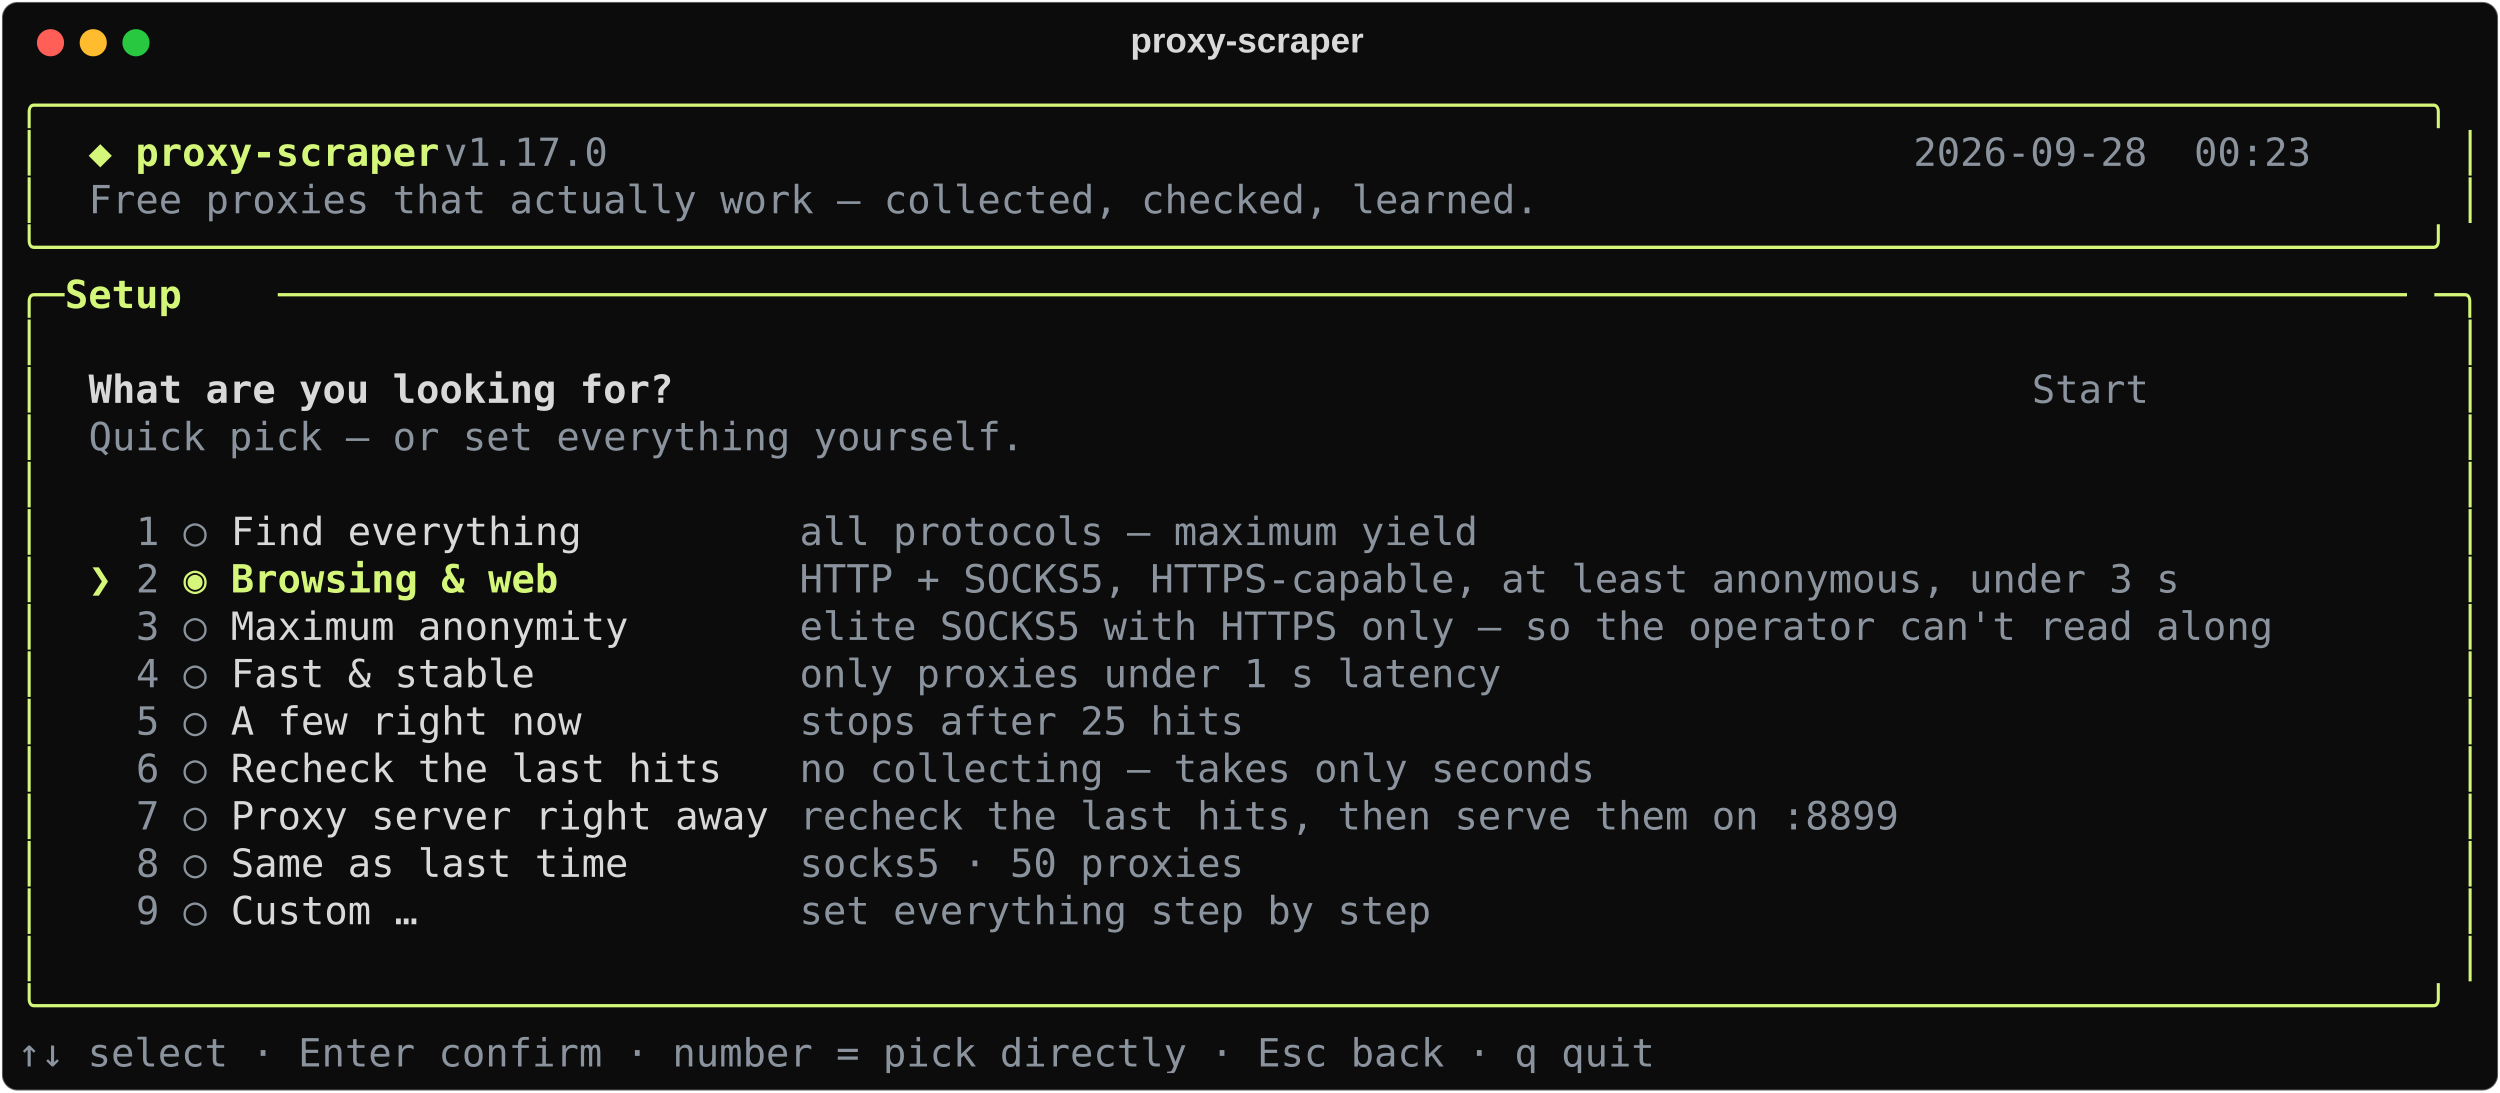
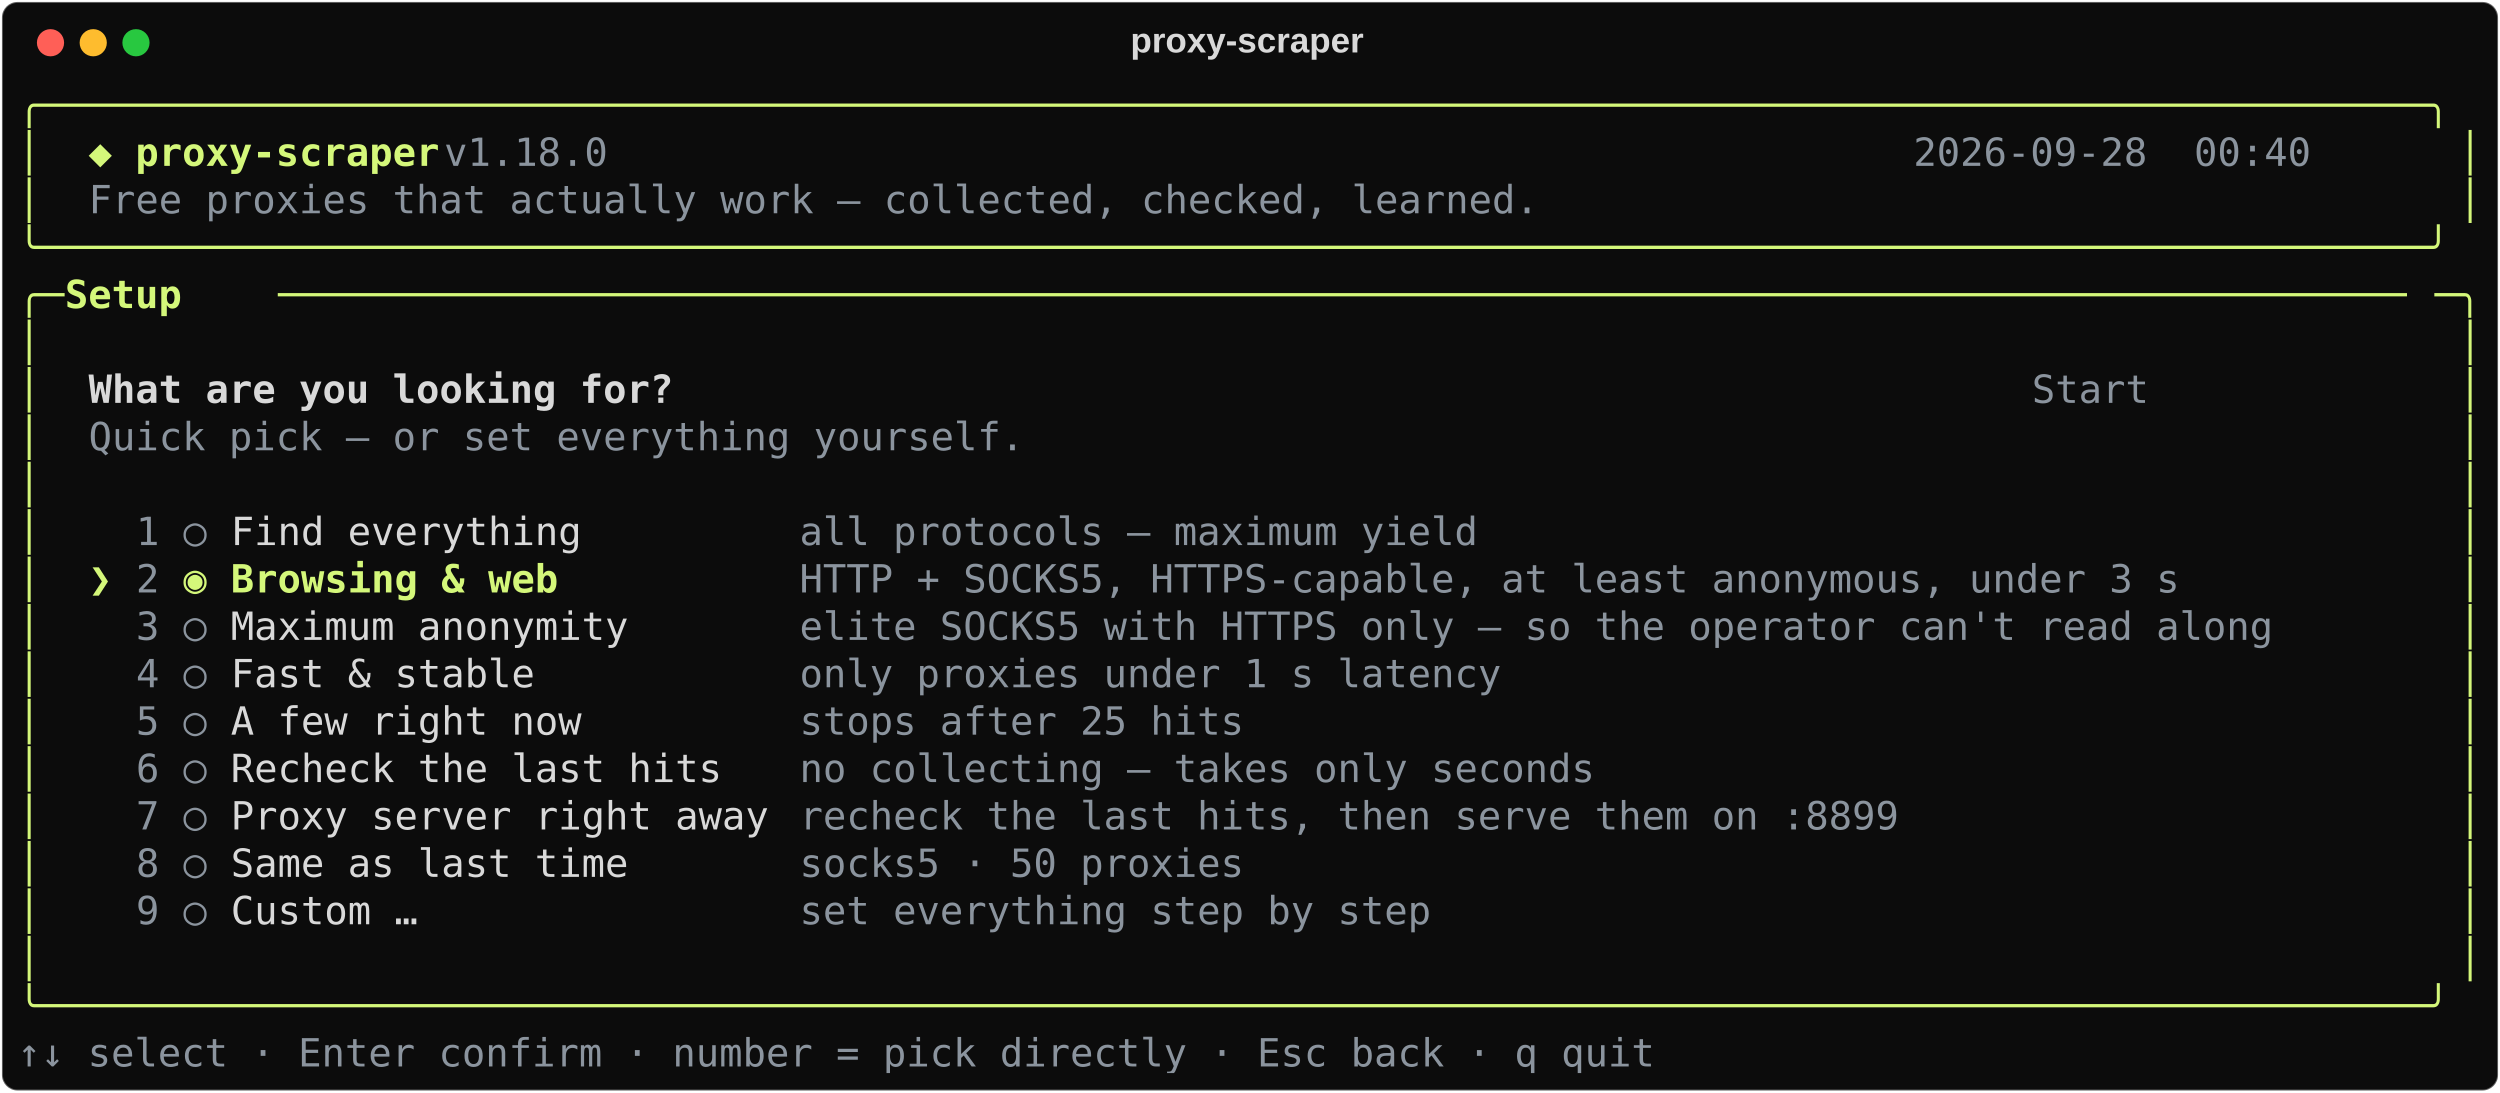
<svg xmlns="http://www.w3.org/2000/svg" class="rich-terminal" viewBox="0 0 1287 562.4">
  <style>

    @font-face {
        font-family: "Fira Code";
        src: local("FiraCode-Regular"),
                url("https://cdnjs.cloudflare.com/ajax/libs/firacode/6.2.0/woff2/FiraCode-Regular.woff2") format("woff2"),
                url("https://cdnjs.cloudflare.com/ajax/libs/firacode/6.2.0/woff/FiraCode-Regular.woff") format("woff");
        font-style: normal;
        font-weight: 400;
    }
    @font-face {
        font-family: "Fira Code";
        src: local("FiraCode-Bold"),
                url("https://cdnjs.cloudflare.com/ajax/libs/firacode/6.2.0/woff2/FiraCode-Bold.woff2") format("woff2"),
                url("https://cdnjs.cloudflare.com/ajax/libs/firacode/6.2.0/woff/FiraCode-Bold.woff") format("woff");
        font-style: bold;
        font-weight: 700;
    }

-     .terminal-2292396123-matrix {
+     .terminal-2306355291-matrix {
        font-family: Fira Code, monospace;
        font-size: 20px;
        line-height: 24.4px;
        font-variant-east-asian: full-width;
    }

-     .terminal-2292396123-title {
+     .terminal-2306355291-title {
        font-size: 18px;
        font-weight: bold;
        font-family: arial;
    }

-     .terminal-2292396123-r1 { fill: #d4f77a }
- .terminal-2292396123-r2 { fill: #d9d9d9 }
- .terminal-2292396123-r3 { fill: #d4f77a;font-weight: bold }
- .terminal-2292396123-r4 { fill: #8b949e }
- .terminal-2292396123-r5 { fill: #d9d9d9;font-weight: bold }
+     .terminal-2306355291-r1 { fill: #d4f77a }
+ .terminal-2306355291-r2 { fill: #d9d9d9 }
+ .terminal-2306355291-r3 { fill: #d4f77a;font-weight: bold }
+ .terminal-2306355291-r4 { fill: #8b949e }
+ .terminal-2306355291-r5 { fill: #d9d9d9;font-weight: bold }
    </style>
  <defs>
-     <clipPath id="terminal-2292396123-clip-terminal">
+     <clipPath id="terminal-2306355291-clip-terminal">
      <rect x="0" y="0" width="1267.8" height="511.4" />
    </clipPath>
-     <clipPath id="terminal-2292396123-line-0">
+     <clipPath id="terminal-2306355291-line-0">
      <rect x="0" y="1.5" width="1268.8" height="24.65" />
    </clipPath>
-     <clipPath id="terminal-2292396123-line-1">
+     <clipPath id="terminal-2306355291-line-1">
      <rect x="0" y="25.9" width="1268.8" height="24.65" />
    </clipPath>
-     <clipPath id="terminal-2292396123-line-2">
+     <clipPath id="terminal-2306355291-line-2">
      <rect x="0" y="50.3" width="1268.8" height="24.65" />
    </clipPath>
-     <clipPath id="terminal-2292396123-line-3">
+     <clipPath id="terminal-2306355291-line-3">
      <rect x="0" y="74.7" width="1268.8" height="24.65" />
    </clipPath>
-     <clipPath id="terminal-2292396123-line-4">
+     <clipPath id="terminal-2306355291-line-4">
      <rect x="0" y="99.1" width="1268.8" height="24.65" />
    </clipPath>
-     <clipPath id="terminal-2292396123-line-5">
+     <clipPath id="terminal-2306355291-line-5">
      <rect x="0" y="123.5" width="1268.8" height="24.65" />
    </clipPath>
-     <clipPath id="terminal-2292396123-line-6">
+     <clipPath id="terminal-2306355291-line-6">
      <rect x="0" y="147.9" width="1268.8" height="24.65" />
    </clipPath>
-     <clipPath id="terminal-2292396123-line-7">
+     <clipPath id="terminal-2306355291-line-7">
      <rect x="0" y="172.3" width="1268.8" height="24.65" />
    </clipPath>
-     <clipPath id="terminal-2292396123-line-8">
+     <clipPath id="terminal-2306355291-line-8">
      <rect x="0" y="196.7" width="1268.8" height="24.65" />
    </clipPath>
-     <clipPath id="terminal-2292396123-line-9">
+     <clipPath id="terminal-2306355291-line-9">
      <rect x="0" y="221.1" width="1268.8" height="24.65" />
    </clipPath>
-     <clipPath id="terminal-2292396123-line-10">
+     <clipPath id="terminal-2306355291-line-10">
      <rect x="0" y="245.5" width="1268.8" height="24.65" />
    </clipPath>
-     <clipPath id="terminal-2292396123-line-11">
+     <clipPath id="terminal-2306355291-line-11">
      <rect x="0" y="269.9" width="1268.8" height="24.65" />
    </clipPath>
-     <clipPath id="terminal-2292396123-line-12">
+     <clipPath id="terminal-2306355291-line-12">
      <rect x="0" y="294.3" width="1268.8" height="24.65" />
    </clipPath>
-     <clipPath id="terminal-2292396123-line-13">
+     <clipPath id="terminal-2306355291-line-13">
      <rect x="0" y="318.7" width="1268.8" height="24.65" />
    </clipPath>
-     <clipPath id="terminal-2292396123-line-14">
+     <clipPath id="terminal-2306355291-line-14">
      <rect x="0" y="343.1" width="1268.8" height="24.65" />
    </clipPath>
-     <clipPath id="terminal-2292396123-line-15">
+     <clipPath id="terminal-2306355291-line-15">
      <rect x="0" y="367.5" width="1268.8" height="24.65" />
    </clipPath>
-     <clipPath id="terminal-2292396123-line-16">
+     <clipPath id="terminal-2306355291-line-16">
      <rect x="0" y="391.9" width="1268.8" height="24.65" />
    </clipPath>
-     <clipPath id="terminal-2292396123-line-17">
+     <clipPath id="terminal-2306355291-line-17">
      <rect x="0" y="416.3" width="1268.8" height="24.65" />
    </clipPath>
-     <clipPath id="terminal-2292396123-line-18">
+     <clipPath id="terminal-2306355291-line-18">
      <rect x="0" y="440.7" width="1268.8" height="24.65" />
    </clipPath>
-     <clipPath id="terminal-2292396123-line-19">
+     <clipPath id="terminal-2306355291-line-19">
      <rect x="0" y="465.1" width="1268.8" height="24.65" />
    </clipPath>
  </defs>
  <rect fill="#0c0c0c" stroke="rgba(255,255,255,0.35)" stroke-width="1" x="1" y="1" width="1285" height="560.4" rx="8" />
-   <text class="terminal-2292396123-title" fill="#d9d9d9" text-anchor="middle" x="642" y="27">proxy-scraper</text>
+   <text class="terminal-2306355291-title" fill="#d9d9d9" text-anchor="middle" x="642" y="27">proxy-scraper</text>
  <g transform="translate(26,22)">
    <circle cx="0" cy="0" r="7" fill="#ff5f57" />
    <circle cx="22" cy="0" r="7" fill="#febc2e" />
    <circle cx="44" cy="0" r="7" fill="#28c840" />
  </g>
-   <g transform="translate(9, 41)" clip-path="url(#terminal-2292396123-clip-terminal)">
-     <g class="terminal-2292396123-matrix">
-       <text class="terminal-2292396123-r1" x="0" y="20" textLength="1268.8" clip-path="url(#terminal-2292396123-line-0)">╭──────────────────────────────────────────────────────────────────────────────────────────────────────╮</text>
-       <text class="terminal-2292396123-r2" x="1268.8" y="20" textLength="12.2" clip-path="url(#terminal-2292396123-line-0)">
- </text>
-       <text class="terminal-2292396123-r1" x="0" y="44.4" textLength="12.2" clip-path="url(#terminal-2292396123-line-1)">│</text>
-       <text class="terminal-2292396123-r3" x="36.6" y="44.4" textLength="183" clip-path="url(#terminal-2292396123-line-1)">◆ proxy-scraper</text>
-       <text class="terminal-2292396123-r4" x="219.6" y="44.4" textLength="109.8" clip-path="url(#terminal-2292396123-line-1)">  v1.17.0</text>
-       <text class="terminal-2292396123-r4" x="976" y="44.4" textLength="256.2" clip-path="url(#terminal-2292396123-line-1)">    2026-09-28  00:23</text>
-       <text class="terminal-2292396123-r1" x="1256.6" y="44.4" textLength="12.2" clip-path="url(#terminal-2292396123-line-1)">│</text>
-       <text class="terminal-2292396123-r2" x="1268.8" y="44.4" textLength="12.2" clip-path="url(#terminal-2292396123-line-1)">
- </text>
-       <text class="terminal-2292396123-r1" x="0" y="68.8" textLength="12.2" clip-path="url(#terminal-2292396123-line-2)">│</text>
-       <text class="terminal-2292396123-r4" x="36.6" y="68.8" textLength="939.4" clip-path="url(#terminal-2292396123-line-2)">Free proxies that actually work – collected, checked, learned.               </text>
-       <text class="terminal-2292396123-r1" x="1256.6" y="68.8" textLength="12.2" clip-path="url(#terminal-2292396123-line-2)">│</text>
-       <text class="terminal-2292396123-r2" x="1268.8" y="68.8" textLength="12.2" clip-path="url(#terminal-2292396123-line-2)">
- </text>
-       <text class="terminal-2292396123-r1" x="0" y="93.2" textLength="1268.8" clip-path="url(#terminal-2292396123-line-3)">╰──────────────────────────────────────────────────────────────────────────────────────────────────────╯</text>
-       <text class="terminal-2292396123-r2" x="1268.8" y="93.2" textLength="12.2" clip-path="url(#terminal-2292396123-line-3)">
- </text>
-       <text class="terminal-2292396123-r1" x="0" y="117.6" textLength="24.4" clip-path="url(#terminal-2292396123-line-4)">╭─</text>
-       <text class="terminal-2292396123-r3" x="24.4" y="117.6" textLength="109.8" clip-path="url(#terminal-2292396123-line-4)">  Setup  </text>
-       <text class="terminal-2292396123-r1" x="134.2" y="117.6" textLength="1110.2" clip-path="url(#terminal-2292396123-line-4)">───────────────────────────────────────────────────────────────────────────────────────────</text>
-       <text class="terminal-2292396123-r1" x="1244.4" y="117.6" textLength="24.4" clip-path="url(#terminal-2292396123-line-4)">─╮</text>
-       <text class="terminal-2292396123-r2" x="1268.8" y="117.6" textLength="12.2" clip-path="url(#terminal-2292396123-line-4)">
- </text>
-       <text class="terminal-2292396123-r1" x="0" y="142" textLength="12.2" clip-path="url(#terminal-2292396123-line-5)">│</text>
-       <text class="terminal-2292396123-r1" x="1256.6" y="142" textLength="12.2" clip-path="url(#terminal-2292396123-line-5)">│</text>
-       <text class="terminal-2292396123-r2" x="1268.8" y="142" textLength="12.2" clip-path="url(#terminal-2292396123-line-5)">
- </text>
-       <text class="terminal-2292396123-r1" x="0" y="166.4" textLength="12.2" clip-path="url(#terminal-2292396123-line-6)">│</text>
-       <text class="terminal-2292396123-r5" x="36.6" y="166.4" textLength="1000.4" clip-path="url(#terminal-2292396123-line-6)">What are you looking for?                                                         </text>
-       <text class="terminal-2292396123-r4" x="1037" y="166.4" textLength="195.2" clip-path="url(#terminal-2292396123-line-6)">           Start</text>
-       <text class="terminal-2292396123-r1" x="1256.6" y="166.4" textLength="12.2" clip-path="url(#terminal-2292396123-line-6)">│</text>
-       <text class="terminal-2292396123-r2" x="1268.8" y="166.4" textLength="12.2" clip-path="url(#terminal-2292396123-line-6)">
- </text>
-       <text class="terminal-2292396123-r1" x="0" y="190.8" textLength="12.2" clip-path="url(#terminal-2292396123-line-7)">│</text>
-       <text class="terminal-2292396123-r4" x="36.6" y="190.8" textLength="488" clip-path="url(#terminal-2292396123-line-7)">Quick pick – or set everything yourself.</text>
-       <text class="terminal-2292396123-r1" x="1256.6" y="190.8" textLength="12.2" clip-path="url(#terminal-2292396123-line-7)">│</text>
-       <text class="terminal-2292396123-r2" x="1268.8" y="190.8" textLength="12.2" clip-path="url(#terminal-2292396123-line-7)">
- </text>
-       <text class="terminal-2292396123-r1" x="0" y="215.2" textLength="12.2" clip-path="url(#terminal-2292396123-line-8)">│</text>
-       <text class="terminal-2292396123-r1" x="1256.6" y="215.2" textLength="12.2" clip-path="url(#terminal-2292396123-line-8)">│</text>
-       <text class="terminal-2292396123-r2" x="1268.8" y="215.2" textLength="12.2" clip-path="url(#terminal-2292396123-line-8)">
- </text>
-       <text class="terminal-2292396123-r1" x="0" y="239.6" textLength="12.2" clip-path="url(#terminal-2292396123-line-9)">│</text>
-       <text class="terminal-2292396123-r4" x="61" y="239.6" textLength="12.2" clip-path="url(#terminal-2292396123-line-9)">1</text>
-       <text class="terminal-2292396123-r4" x="85.4" y="239.6" textLength="12.2" clip-path="url(#terminal-2292396123-line-9)">○</text>
-       <text class="terminal-2292396123-r2" x="109.8" y="239.6" textLength="280.6" clip-path="url(#terminal-2292396123-line-9)">Find everything        </text>
-       <text class="terminal-2292396123-r4" x="402.6" y="239.6" textLength="829.6" clip-path="url(#terminal-2292396123-line-9)">all protocols – maximum yield                                       </text>
-       <text class="terminal-2292396123-r1" x="1256.6" y="239.6" textLength="12.2" clip-path="url(#terminal-2292396123-line-9)">│</text>
-       <text class="terminal-2292396123-r2" x="1268.8" y="239.6" textLength="12.2" clip-path="url(#terminal-2292396123-line-9)">
- </text>
-       <text class="terminal-2292396123-r1" x="0" y="264" textLength="12.2" clip-path="url(#terminal-2292396123-line-10)">│</text>
-       <text class="terminal-2292396123-r3" x="36.6" y="264" textLength="12.2" clip-path="url(#terminal-2292396123-line-10)">❯</text>
-       <text class="terminal-2292396123-r4" x="61" y="264" textLength="12.2" clip-path="url(#terminal-2292396123-line-10)">2</text>
-       <text class="terminal-2292396123-r3" x="85.4" y="264" textLength="12.2" clip-path="url(#terminal-2292396123-line-10)">◉</text>
-       <text class="terminal-2292396123-r3" x="109.8" y="264" textLength="280.6" clip-path="url(#terminal-2292396123-line-10)">Browsing &amp; web         </text>
-       <text class="terminal-2292396123-r4" x="402.6" y="264" textLength="829.6" clip-path="url(#terminal-2292396123-line-10)">HTTP + SOCKS5, HTTPS-capable, at least anonymous, under 3 s         </text>
-       <text class="terminal-2292396123-r1" x="1256.6" y="264" textLength="12.2" clip-path="url(#terminal-2292396123-line-10)">│</text>
-       <text class="terminal-2292396123-r2" x="1268.8" y="264" textLength="12.2" clip-path="url(#terminal-2292396123-line-10)">
- </text>
-       <text class="terminal-2292396123-r1" x="0" y="288.4" textLength="12.2" clip-path="url(#terminal-2292396123-line-11)">│</text>
-       <text class="terminal-2292396123-r4" x="61" y="288.4" textLength="12.2" clip-path="url(#terminal-2292396123-line-11)">3</text>
-       <text class="terminal-2292396123-r4" x="85.4" y="288.4" textLength="12.2" clip-path="url(#terminal-2292396123-line-11)">○</text>
-       <text class="terminal-2292396123-r2" x="109.8" y="288.4" textLength="280.6" clip-path="url(#terminal-2292396123-line-11)">Maximum anonymity      </text>
-       <text class="terminal-2292396123-r4" x="402.6" y="288.4" textLength="829.6" clip-path="url(#terminal-2292396123-line-11)">elite SOCKS5 with HTTPS only – so the operator can't read along     </text>
-       <text class="terminal-2292396123-r1" x="1256.6" y="288.4" textLength="12.2" clip-path="url(#terminal-2292396123-line-11)">│</text>
-       <text class="terminal-2292396123-r2" x="1268.8" y="288.4" textLength="12.2" clip-path="url(#terminal-2292396123-line-11)">
- </text>
-       <text class="terminal-2292396123-r1" x="0" y="312.8" textLength="12.2" clip-path="url(#terminal-2292396123-line-12)">│</text>
-       <text class="terminal-2292396123-r4" x="61" y="312.8" textLength="12.2" clip-path="url(#terminal-2292396123-line-12)">4</text>
-       <text class="terminal-2292396123-r4" x="85.4" y="312.8" textLength="12.2" clip-path="url(#terminal-2292396123-line-12)">○</text>
-       <text class="terminal-2292396123-r2" x="109.8" y="312.8" textLength="280.6" clip-path="url(#terminal-2292396123-line-12)">Fast &amp; stable          </text>
-       <text class="terminal-2292396123-r4" x="402.6" y="312.8" textLength="829.6" clip-path="url(#terminal-2292396123-line-12)">only proxies under 1 s latency                                      </text>
-       <text class="terminal-2292396123-r1" x="1256.6" y="312.8" textLength="12.2" clip-path="url(#terminal-2292396123-line-12)">│</text>
-       <text class="terminal-2292396123-r2" x="1268.8" y="312.8" textLength="12.2" clip-path="url(#terminal-2292396123-line-12)">
- </text>
-       <text class="terminal-2292396123-r1" x="0" y="337.2" textLength="12.2" clip-path="url(#terminal-2292396123-line-13)">│</text>
-       <text class="terminal-2292396123-r4" x="61" y="337.2" textLength="12.2" clip-path="url(#terminal-2292396123-line-13)">5</text>
-       <text class="terminal-2292396123-r4" x="85.4" y="337.2" textLength="12.2" clip-path="url(#terminal-2292396123-line-13)">○</text>
-       <text class="terminal-2292396123-r2" x="109.8" y="337.2" textLength="280.6" clip-path="url(#terminal-2292396123-line-13)">A few right now        </text>
-       <text class="terminal-2292396123-r4" x="402.6" y="337.2" textLength="829.6" clip-path="url(#terminal-2292396123-line-13)">stops after 25 hits                                                 </text>
-       <text class="terminal-2292396123-r1" x="1256.6" y="337.2" textLength="12.2" clip-path="url(#terminal-2292396123-line-13)">│</text>
-       <text class="terminal-2292396123-r2" x="1268.8" y="337.2" textLength="12.2" clip-path="url(#terminal-2292396123-line-13)">
- </text>
-       <text class="terminal-2292396123-r1" x="0" y="361.6" textLength="12.2" clip-path="url(#terminal-2292396123-line-14)">│</text>
-       <text class="terminal-2292396123-r4" x="61" y="361.6" textLength="12.2" clip-path="url(#terminal-2292396123-line-14)">6</text>
-       <text class="terminal-2292396123-r4" x="85.4" y="361.6" textLength="12.2" clip-path="url(#terminal-2292396123-line-14)">○</text>
-       <text class="terminal-2292396123-r2" x="109.8" y="361.6" textLength="280.6" clip-path="url(#terminal-2292396123-line-14)">Recheck the last hits  </text>
-       <text class="terminal-2292396123-r4" x="402.6" y="361.6" textLength="829.6" clip-path="url(#terminal-2292396123-line-14)">no collecting – takes only seconds                                  </text>
-       <text class="terminal-2292396123-r1" x="1256.6" y="361.6" textLength="12.2" clip-path="url(#terminal-2292396123-line-14)">│</text>
-       <text class="terminal-2292396123-r2" x="1268.8" y="361.6" textLength="12.2" clip-path="url(#terminal-2292396123-line-14)">
- </text>
-       <text class="terminal-2292396123-r1" x="0" y="386" textLength="12.2" clip-path="url(#terminal-2292396123-line-15)">│</text>
-       <text class="terminal-2292396123-r4" x="61" y="386" textLength="12.2" clip-path="url(#terminal-2292396123-line-15)">7</text>
-       <text class="terminal-2292396123-r4" x="85.4" y="386" textLength="12.2" clip-path="url(#terminal-2292396123-line-15)">○</text>
-       <text class="terminal-2292396123-r2" x="109.8" y="386" textLength="280.6" clip-path="url(#terminal-2292396123-line-15)">Proxy server right away</text>
-       <text class="terminal-2292396123-r4" x="402.6" y="386" textLength="829.6" clip-path="url(#terminal-2292396123-line-15)">recheck the last hits, then serve them on :8899                     </text>
-       <text class="terminal-2292396123-r1" x="1256.6" y="386" textLength="12.2" clip-path="url(#terminal-2292396123-line-15)">│</text>
-       <text class="terminal-2292396123-r2" x="1268.8" y="386" textLength="12.2" clip-path="url(#terminal-2292396123-line-15)">
- </text>
-       <text class="terminal-2292396123-r1" x="0" y="410.4" textLength="12.2" clip-path="url(#terminal-2292396123-line-16)">│</text>
-       <text class="terminal-2292396123-r4" x="61" y="410.4" textLength="12.2" clip-path="url(#terminal-2292396123-line-16)">8</text>
-       <text class="terminal-2292396123-r4" x="85.4" y="410.4" textLength="12.2" clip-path="url(#terminal-2292396123-line-16)">○</text>
-       <text class="terminal-2292396123-r2" x="109.8" y="410.4" textLength="280.6" clip-path="url(#terminal-2292396123-line-16)">Same as last time      </text>
-       <text class="terminal-2292396123-r4" x="402.6" y="410.4" textLength="829.6" clip-path="url(#terminal-2292396123-line-16)">socks5 · 50 proxies                                                 </text>
-       <text class="terminal-2292396123-r1" x="1256.6" y="410.4" textLength="12.2" clip-path="url(#terminal-2292396123-line-16)">│</text>
-       <text class="terminal-2292396123-r2" x="1268.8" y="410.4" textLength="12.2" clip-path="url(#terminal-2292396123-line-16)">
- </text>
-       <text class="terminal-2292396123-r1" x="0" y="434.8" textLength="12.2" clip-path="url(#terminal-2292396123-line-17)">│</text>
-       <text class="terminal-2292396123-r4" x="61" y="434.8" textLength="12.2" clip-path="url(#terminal-2292396123-line-17)">9</text>
-       <text class="terminal-2292396123-r4" x="85.4" y="434.8" textLength="12.2" clip-path="url(#terminal-2292396123-line-17)">○</text>
-       <text class="terminal-2292396123-r2" x="109.8" y="434.8" textLength="280.6" clip-path="url(#terminal-2292396123-line-17)">Custom …               </text>
-       <text class="terminal-2292396123-r4" x="402.6" y="434.8" textLength="829.6" clip-path="url(#terminal-2292396123-line-17)">set everything step by step                                         </text>
-       <text class="terminal-2292396123-r1" x="1256.6" y="434.8" textLength="12.2" clip-path="url(#terminal-2292396123-line-17)">│</text>
-       <text class="terminal-2292396123-r2" x="1268.8" y="434.8" textLength="12.2" clip-path="url(#terminal-2292396123-line-17)">
- </text>
-       <text class="terminal-2292396123-r1" x="0" y="459.2" textLength="12.2" clip-path="url(#terminal-2292396123-line-18)">│</text>
-       <text class="terminal-2292396123-r1" x="1256.6" y="459.2" textLength="12.2" clip-path="url(#terminal-2292396123-line-18)">│</text>
-       <text class="terminal-2292396123-r2" x="1268.8" y="459.2" textLength="12.2" clip-path="url(#terminal-2292396123-line-18)">
- </text>
-       <text class="terminal-2292396123-r1" x="0" y="483.6" textLength="1268.8" clip-path="url(#terminal-2292396123-line-19)">╰──────────────────────────────────────────────────────────────────────────────────────────────────────╯</text>
-       <text class="terminal-2292396123-r2" x="1268.8" y="483.6" textLength="12.2" clip-path="url(#terminal-2292396123-line-19)">
- </text>
-       <text class="terminal-2292396123-r4" x="0" y="508" textLength="878.4" clip-path="url(#terminal-2292396123-line-20)">  ↑↓ select · Enter confirm · number = pick directly · Esc back · q quit</text>
-       <text class="terminal-2292396123-r2" x="1268.8" y="508" textLength="12.2" clip-path="url(#terminal-2292396123-line-20)">
+   <g transform="translate(9, 41)" clip-path="url(#terminal-2306355291-clip-terminal)">
+     <g class="terminal-2306355291-matrix">
+       <text class="terminal-2306355291-r1" x="0" y="20" textLength="1268.8" clip-path="url(#terminal-2306355291-line-0)">╭──────────────────────────────────────────────────────────────────────────────────────────────────────╮</text>
+       <text class="terminal-2306355291-r2" x="1268.8" y="20" textLength="12.2" clip-path="url(#terminal-2306355291-line-0)">
+ </text>
+       <text class="terminal-2306355291-r1" x="0" y="44.4" textLength="12.2" clip-path="url(#terminal-2306355291-line-1)">│</text>
+       <text class="terminal-2306355291-r3" x="36.6" y="44.4" textLength="183" clip-path="url(#terminal-2306355291-line-1)">◆ proxy-scraper</text>
+       <text class="terminal-2306355291-r4" x="219.6" y="44.4" textLength="109.8" clip-path="url(#terminal-2306355291-line-1)">  v1.18.0</text>
+       <text class="terminal-2306355291-r4" x="976" y="44.4" textLength="256.2" clip-path="url(#terminal-2306355291-line-1)">    2026-09-28  00:40</text>
+       <text class="terminal-2306355291-r1" x="1256.6" y="44.4" textLength="12.2" clip-path="url(#terminal-2306355291-line-1)">│</text>
+       <text class="terminal-2306355291-r2" x="1268.8" y="44.4" textLength="12.2" clip-path="url(#terminal-2306355291-line-1)">
+ </text>
+       <text class="terminal-2306355291-r1" x="0" y="68.8" textLength="12.2" clip-path="url(#terminal-2306355291-line-2)">│</text>
+       <text class="terminal-2306355291-r4" x="36.6" y="68.8" textLength="939.4" clip-path="url(#terminal-2306355291-line-2)">Free proxies that actually work – collected, checked, learned.               </text>
+       <text class="terminal-2306355291-r1" x="1256.6" y="68.8" textLength="12.2" clip-path="url(#terminal-2306355291-line-2)">│</text>
+       <text class="terminal-2306355291-r2" x="1268.8" y="68.8" textLength="12.2" clip-path="url(#terminal-2306355291-line-2)">
+ </text>
+       <text class="terminal-2306355291-r1" x="0" y="93.2" textLength="1268.8" clip-path="url(#terminal-2306355291-line-3)">╰──────────────────────────────────────────────────────────────────────────────────────────────────────╯</text>
+       <text class="terminal-2306355291-r2" x="1268.8" y="93.2" textLength="12.2" clip-path="url(#terminal-2306355291-line-3)">
+ </text>
+       <text class="terminal-2306355291-r1" x="0" y="117.6" textLength="24.4" clip-path="url(#terminal-2306355291-line-4)">╭─</text>
+       <text class="terminal-2306355291-r3" x="24.4" y="117.6" textLength="109.8" clip-path="url(#terminal-2306355291-line-4)">  Setup  </text>
+       <text class="terminal-2306355291-r1" x="134.2" y="117.6" textLength="1110.2" clip-path="url(#terminal-2306355291-line-4)">───────────────────────────────────────────────────────────────────────────────────────────</text>
+       <text class="terminal-2306355291-r1" x="1244.4" y="117.6" textLength="24.4" clip-path="url(#terminal-2306355291-line-4)">─╮</text>
+       <text class="terminal-2306355291-r2" x="1268.8" y="117.6" textLength="12.2" clip-path="url(#terminal-2306355291-line-4)">
+ </text>
+       <text class="terminal-2306355291-r1" x="0" y="142" textLength="12.2" clip-path="url(#terminal-2306355291-line-5)">│</text>
+       <text class="terminal-2306355291-r1" x="1256.6" y="142" textLength="12.2" clip-path="url(#terminal-2306355291-line-5)">│</text>
+       <text class="terminal-2306355291-r2" x="1268.8" y="142" textLength="12.2" clip-path="url(#terminal-2306355291-line-5)">
+ </text>
+       <text class="terminal-2306355291-r1" x="0" y="166.4" textLength="12.2" clip-path="url(#terminal-2306355291-line-6)">│</text>
+       <text class="terminal-2306355291-r5" x="36.6" y="166.4" textLength="1000.4" clip-path="url(#terminal-2306355291-line-6)">What are you looking for?                                                         </text>
+       <text class="terminal-2306355291-r4" x="1037" y="166.4" textLength="195.2" clip-path="url(#terminal-2306355291-line-6)">           Start</text>
+       <text class="terminal-2306355291-r1" x="1256.6" y="166.4" textLength="12.2" clip-path="url(#terminal-2306355291-line-6)">│</text>
+       <text class="terminal-2306355291-r2" x="1268.8" y="166.4" textLength="12.2" clip-path="url(#terminal-2306355291-line-6)">
+ </text>
+       <text class="terminal-2306355291-r1" x="0" y="190.8" textLength="12.2" clip-path="url(#terminal-2306355291-line-7)">│</text>
+       <text class="terminal-2306355291-r4" x="36.6" y="190.8" textLength="488" clip-path="url(#terminal-2306355291-line-7)">Quick pick – or set everything yourself.</text>
+       <text class="terminal-2306355291-r1" x="1256.6" y="190.8" textLength="12.2" clip-path="url(#terminal-2306355291-line-7)">│</text>
+       <text class="terminal-2306355291-r2" x="1268.8" y="190.8" textLength="12.2" clip-path="url(#terminal-2306355291-line-7)">
+ </text>
+       <text class="terminal-2306355291-r1" x="0" y="215.2" textLength="12.2" clip-path="url(#terminal-2306355291-line-8)">│</text>
+       <text class="terminal-2306355291-r1" x="1256.6" y="215.2" textLength="12.2" clip-path="url(#terminal-2306355291-line-8)">│</text>
+       <text class="terminal-2306355291-r2" x="1268.8" y="215.2" textLength="12.2" clip-path="url(#terminal-2306355291-line-8)">
+ </text>
+       <text class="terminal-2306355291-r1" x="0" y="239.6" textLength="12.2" clip-path="url(#terminal-2306355291-line-9)">│</text>
+       <text class="terminal-2306355291-r4" x="61" y="239.6" textLength="12.2" clip-path="url(#terminal-2306355291-line-9)">1</text>
+       <text class="terminal-2306355291-r4" x="85.4" y="239.6" textLength="12.2" clip-path="url(#terminal-2306355291-line-9)">○</text>
+       <text class="terminal-2306355291-r2" x="109.8" y="239.6" textLength="280.6" clip-path="url(#terminal-2306355291-line-9)">Find everything        </text>
+       <text class="terminal-2306355291-r4" x="402.6" y="239.6" textLength="829.6" clip-path="url(#terminal-2306355291-line-9)">all protocols – maximum yield                                       </text>
+       <text class="terminal-2306355291-r1" x="1256.6" y="239.6" textLength="12.2" clip-path="url(#terminal-2306355291-line-9)">│</text>
+       <text class="terminal-2306355291-r2" x="1268.8" y="239.6" textLength="12.2" clip-path="url(#terminal-2306355291-line-9)">
+ </text>
+       <text class="terminal-2306355291-r1" x="0" y="264" textLength="12.2" clip-path="url(#terminal-2306355291-line-10)">│</text>
+       <text class="terminal-2306355291-r3" x="36.6" y="264" textLength="12.2" clip-path="url(#terminal-2306355291-line-10)">❯</text>
+       <text class="terminal-2306355291-r4" x="61" y="264" textLength="12.2" clip-path="url(#terminal-2306355291-line-10)">2</text>
+       <text class="terminal-2306355291-r3" x="85.4" y="264" textLength="12.2" clip-path="url(#terminal-2306355291-line-10)">◉</text>
+       <text class="terminal-2306355291-r3" x="109.8" y="264" textLength="280.6" clip-path="url(#terminal-2306355291-line-10)">Browsing &amp; web         </text>
+       <text class="terminal-2306355291-r4" x="402.6" y="264" textLength="829.6" clip-path="url(#terminal-2306355291-line-10)">HTTP + SOCKS5, HTTPS-capable, at least anonymous, under 3 s         </text>
+       <text class="terminal-2306355291-r1" x="1256.6" y="264" textLength="12.2" clip-path="url(#terminal-2306355291-line-10)">│</text>
+       <text class="terminal-2306355291-r2" x="1268.8" y="264" textLength="12.2" clip-path="url(#terminal-2306355291-line-10)">
+ </text>
+       <text class="terminal-2306355291-r1" x="0" y="288.4" textLength="12.2" clip-path="url(#terminal-2306355291-line-11)">│</text>
+       <text class="terminal-2306355291-r4" x="61" y="288.4" textLength="12.2" clip-path="url(#terminal-2306355291-line-11)">3</text>
+       <text class="terminal-2306355291-r4" x="85.4" y="288.4" textLength="12.2" clip-path="url(#terminal-2306355291-line-11)">○</text>
+       <text class="terminal-2306355291-r2" x="109.8" y="288.4" textLength="280.6" clip-path="url(#terminal-2306355291-line-11)">Maximum anonymity      </text>
+       <text class="terminal-2306355291-r4" x="402.6" y="288.4" textLength="829.6" clip-path="url(#terminal-2306355291-line-11)">elite SOCKS5 with HTTPS only – so the operator can't read along     </text>
+       <text class="terminal-2306355291-r1" x="1256.6" y="288.4" textLength="12.2" clip-path="url(#terminal-2306355291-line-11)">│</text>
+       <text class="terminal-2306355291-r2" x="1268.8" y="288.4" textLength="12.2" clip-path="url(#terminal-2306355291-line-11)">
+ </text>
+       <text class="terminal-2306355291-r1" x="0" y="312.8" textLength="12.2" clip-path="url(#terminal-2306355291-line-12)">│</text>
+       <text class="terminal-2306355291-r4" x="61" y="312.8" textLength="12.2" clip-path="url(#terminal-2306355291-line-12)">4</text>
+       <text class="terminal-2306355291-r4" x="85.4" y="312.8" textLength="12.2" clip-path="url(#terminal-2306355291-line-12)">○</text>
+       <text class="terminal-2306355291-r2" x="109.8" y="312.8" textLength="280.6" clip-path="url(#terminal-2306355291-line-12)">Fast &amp; stable          </text>
+       <text class="terminal-2306355291-r4" x="402.6" y="312.8" textLength="829.6" clip-path="url(#terminal-2306355291-line-12)">only proxies under 1 s latency                                      </text>
+       <text class="terminal-2306355291-r1" x="1256.6" y="312.8" textLength="12.2" clip-path="url(#terminal-2306355291-line-12)">│</text>
+       <text class="terminal-2306355291-r2" x="1268.8" y="312.8" textLength="12.2" clip-path="url(#terminal-2306355291-line-12)">
+ </text>
+       <text class="terminal-2306355291-r1" x="0" y="337.2" textLength="12.2" clip-path="url(#terminal-2306355291-line-13)">│</text>
+       <text class="terminal-2306355291-r4" x="61" y="337.2" textLength="12.2" clip-path="url(#terminal-2306355291-line-13)">5</text>
+       <text class="terminal-2306355291-r4" x="85.4" y="337.2" textLength="12.2" clip-path="url(#terminal-2306355291-line-13)">○</text>
+       <text class="terminal-2306355291-r2" x="109.8" y="337.2" textLength="280.6" clip-path="url(#terminal-2306355291-line-13)">A few right now        </text>
+       <text class="terminal-2306355291-r4" x="402.6" y="337.2" textLength="829.6" clip-path="url(#terminal-2306355291-line-13)">stops after 25 hits                                                 </text>
+       <text class="terminal-2306355291-r1" x="1256.6" y="337.2" textLength="12.2" clip-path="url(#terminal-2306355291-line-13)">│</text>
+       <text class="terminal-2306355291-r2" x="1268.8" y="337.2" textLength="12.2" clip-path="url(#terminal-2306355291-line-13)">
+ </text>
+       <text class="terminal-2306355291-r1" x="0" y="361.6" textLength="12.2" clip-path="url(#terminal-2306355291-line-14)">│</text>
+       <text class="terminal-2306355291-r4" x="61" y="361.6" textLength="12.2" clip-path="url(#terminal-2306355291-line-14)">6</text>
+       <text class="terminal-2306355291-r4" x="85.4" y="361.6" textLength="12.2" clip-path="url(#terminal-2306355291-line-14)">○</text>
+       <text class="terminal-2306355291-r2" x="109.8" y="361.6" textLength="280.6" clip-path="url(#terminal-2306355291-line-14)">Recheck the last hits  </text>
+       <text class="terminal-2306355291-r4" x="402.6" y="361.6" textLength="829.6" clip-path="url(#terminal-2306355291-line-14)">no collecting – takes only seconds                                  </text>
+       <text class="terminal-2306355291-r1" x="1256.6" y="361.6" textLength="12.2" clip-path="url(#terminal-2306355291-line-14)">│</text>
+       <text class="terminal-2306355291-r2" x="1268.8" y="361.6" textLength="12.2" clip-path="url(#terminal-2306355291-line-14)">
+ </text>
+       <text class="terminal-2306355291-r1" x="0" y="386" textLength="12.2" clip-path="url(#terminal-2306355291-line-15)">│</text>
+       <text class="terminal-2306355291-r4" x="61" y="386" textLength="12.2" clip-path="url(#terminal-2306355291-line-15)">7</text>
+       <text class="terminal-2306355291-r4" x="85.4" y="386" textLength="12.2" clip-path="url(#terminal-2306355291-line-15)">○</text>
+       <text class="terminal-2306355291-r2" x="109.8" y="386" textLength="280.6" clip-path="url(#terminal-2306355291-line-15)">Proxy server right away</text>
+       <text class="terminal-2306355291-r4" x="402.6" y="386" textLength="829.6" clip-path="url(#terminal-2306355291-line-15)">recheck the last hits, then serve them on :8899                     </text>
+       <text class="terminal-2306355291-r1" x="1256.6" y="386" textLength="12.2" clip-path="url(#terminal-2306355291-line-15)">│</text>
+       <text class="terminal-2306355291-r2" x="1268.8" y="386" textLength="12.2" clip-path="url(#terminal-2306355291-line-15)">
+ </text>
+       <text class="terminal-2306355291-r1" x="0" y="410.4" textLength="12.2" clip-path="url(#terminal-2306355291-line-16)">│</text>
+       <text class="terminal-2306355291-r4" x="61" y="410.4" textLength="12.2" clip-path="url(#terminal-2306355291-line-16)">8</text>
+       <text class="terminal-2306355291-r4" x="85.4" y="410.4" textLength="12.2" clip-path="url(#terminal-2306355291-line-16)">○</text>
+       <text class="terminal-2306355291-r2" x="109.8" y="410.4" textLength="280.6" clip-path="url(#terminal-2306355291-line-16)">Same as last time      </text>
+       <text class="terminal-2306355291-r4" x="402.6" y="410.4" textLength="829.6" clip-path="url(#terminal-2306355291-line-16)">socks5 · 50 proxies                                                 </text>
+       <text class="terminal-2306355291-r1" x="1256.6" y="410.4" textLength="12.2" clip-path="url(#terminal-2306355291-line-16)">│</text>
+       <text class="terminal-2306355291-r2" x="1268.8" y="410.4" textLength="12.2" clip-path="url(#terminal-2306355291-line-16)">
+ </text>
+       <text class="terminal-2306355291-r1" x="0" y="434.8" textLength="12.2" clip-path="url(#terminal-2306355291-line-17)">│</text>
+       <text class="terminal-2306355291-r4" x="61" y="434.8" textLength="12.2" clip-path="url(#terminal-2306355291-line-17)">9</text>
+       <text class="terminal-2306355291-r4" x="85.4" y="434.8" textLength="12.2" clip-path="url(#terminal-2306355291-line-17)">○</text>
+       <text class="terminal-2306355291-r2" x="109.8" y="434.8" textLength="280.6" clip-path="url(#terminal-2306355291-line-17)">Custom …               </text>
+       <text class="terminal-2306355291-r4" x="402.6" y="434.8" textLength="829.6" clip-path="url(#terminal-2306355291-line-17)">set everything step by step                                         </text>
+       <text class="terminal-2306355291-r1" x="1256.6" y="434.8" textLength="12.2" clip-path="url(#terminal-2306355291-line-17)">│</text>
+       <text class="terminal-2306355291-r2" x="1268.8" y="434.8" textLength="12.2" clip-path="url(#terminal-2306355291-line-17)">
+ </text>
+       <text class="terminal-2306355291-r1" x="0" y="459.2" textLength="12.2" clip-path="url(#terminal-2306355291-line-18)">│</text>
+       <text class="terminal-2306355291-r1" x="1256.6" y="459.2" textLength="12.2" clip-path="url(#terminal-2306355291-line-18)">│</text>
+       <text class="terminal-2306355291-r2" x="1268.8" y="459.2" textLength="12.2" clip-path="url(#terminal-2306355291-line-18)">
+ </text>
+       <text class="terminal-2306355291-r1" x="0" y="483.6" textLength="1268.8" clip-path="url(#terminal-2306355291-line-19)">╰──────────────────────────────────────────────────────────────────────────────────────────────────────╯</text>
+       <text class="terminal-2306355291-r2" x="1268.8" y="483.6" textLength="12.2" clip-path="url(#terminal-2306355291-line-19)">
+ </text>
+       <text class="terminal-2306355291-r4" x="0" y="508" textLength="878.4" clip-path="url(#terminal-2306355291-line-20)">  ↑↓ select · Enter confirm · number = pick directly · Esc back · q quit</text>
+       <text class="terminal-2306355291-r2" x="1268.8" y="508" textLength="12.2" clip-path="url(#terminal-2306355291-line-20)">
</text>
    </g>
  </g>
</svg>
